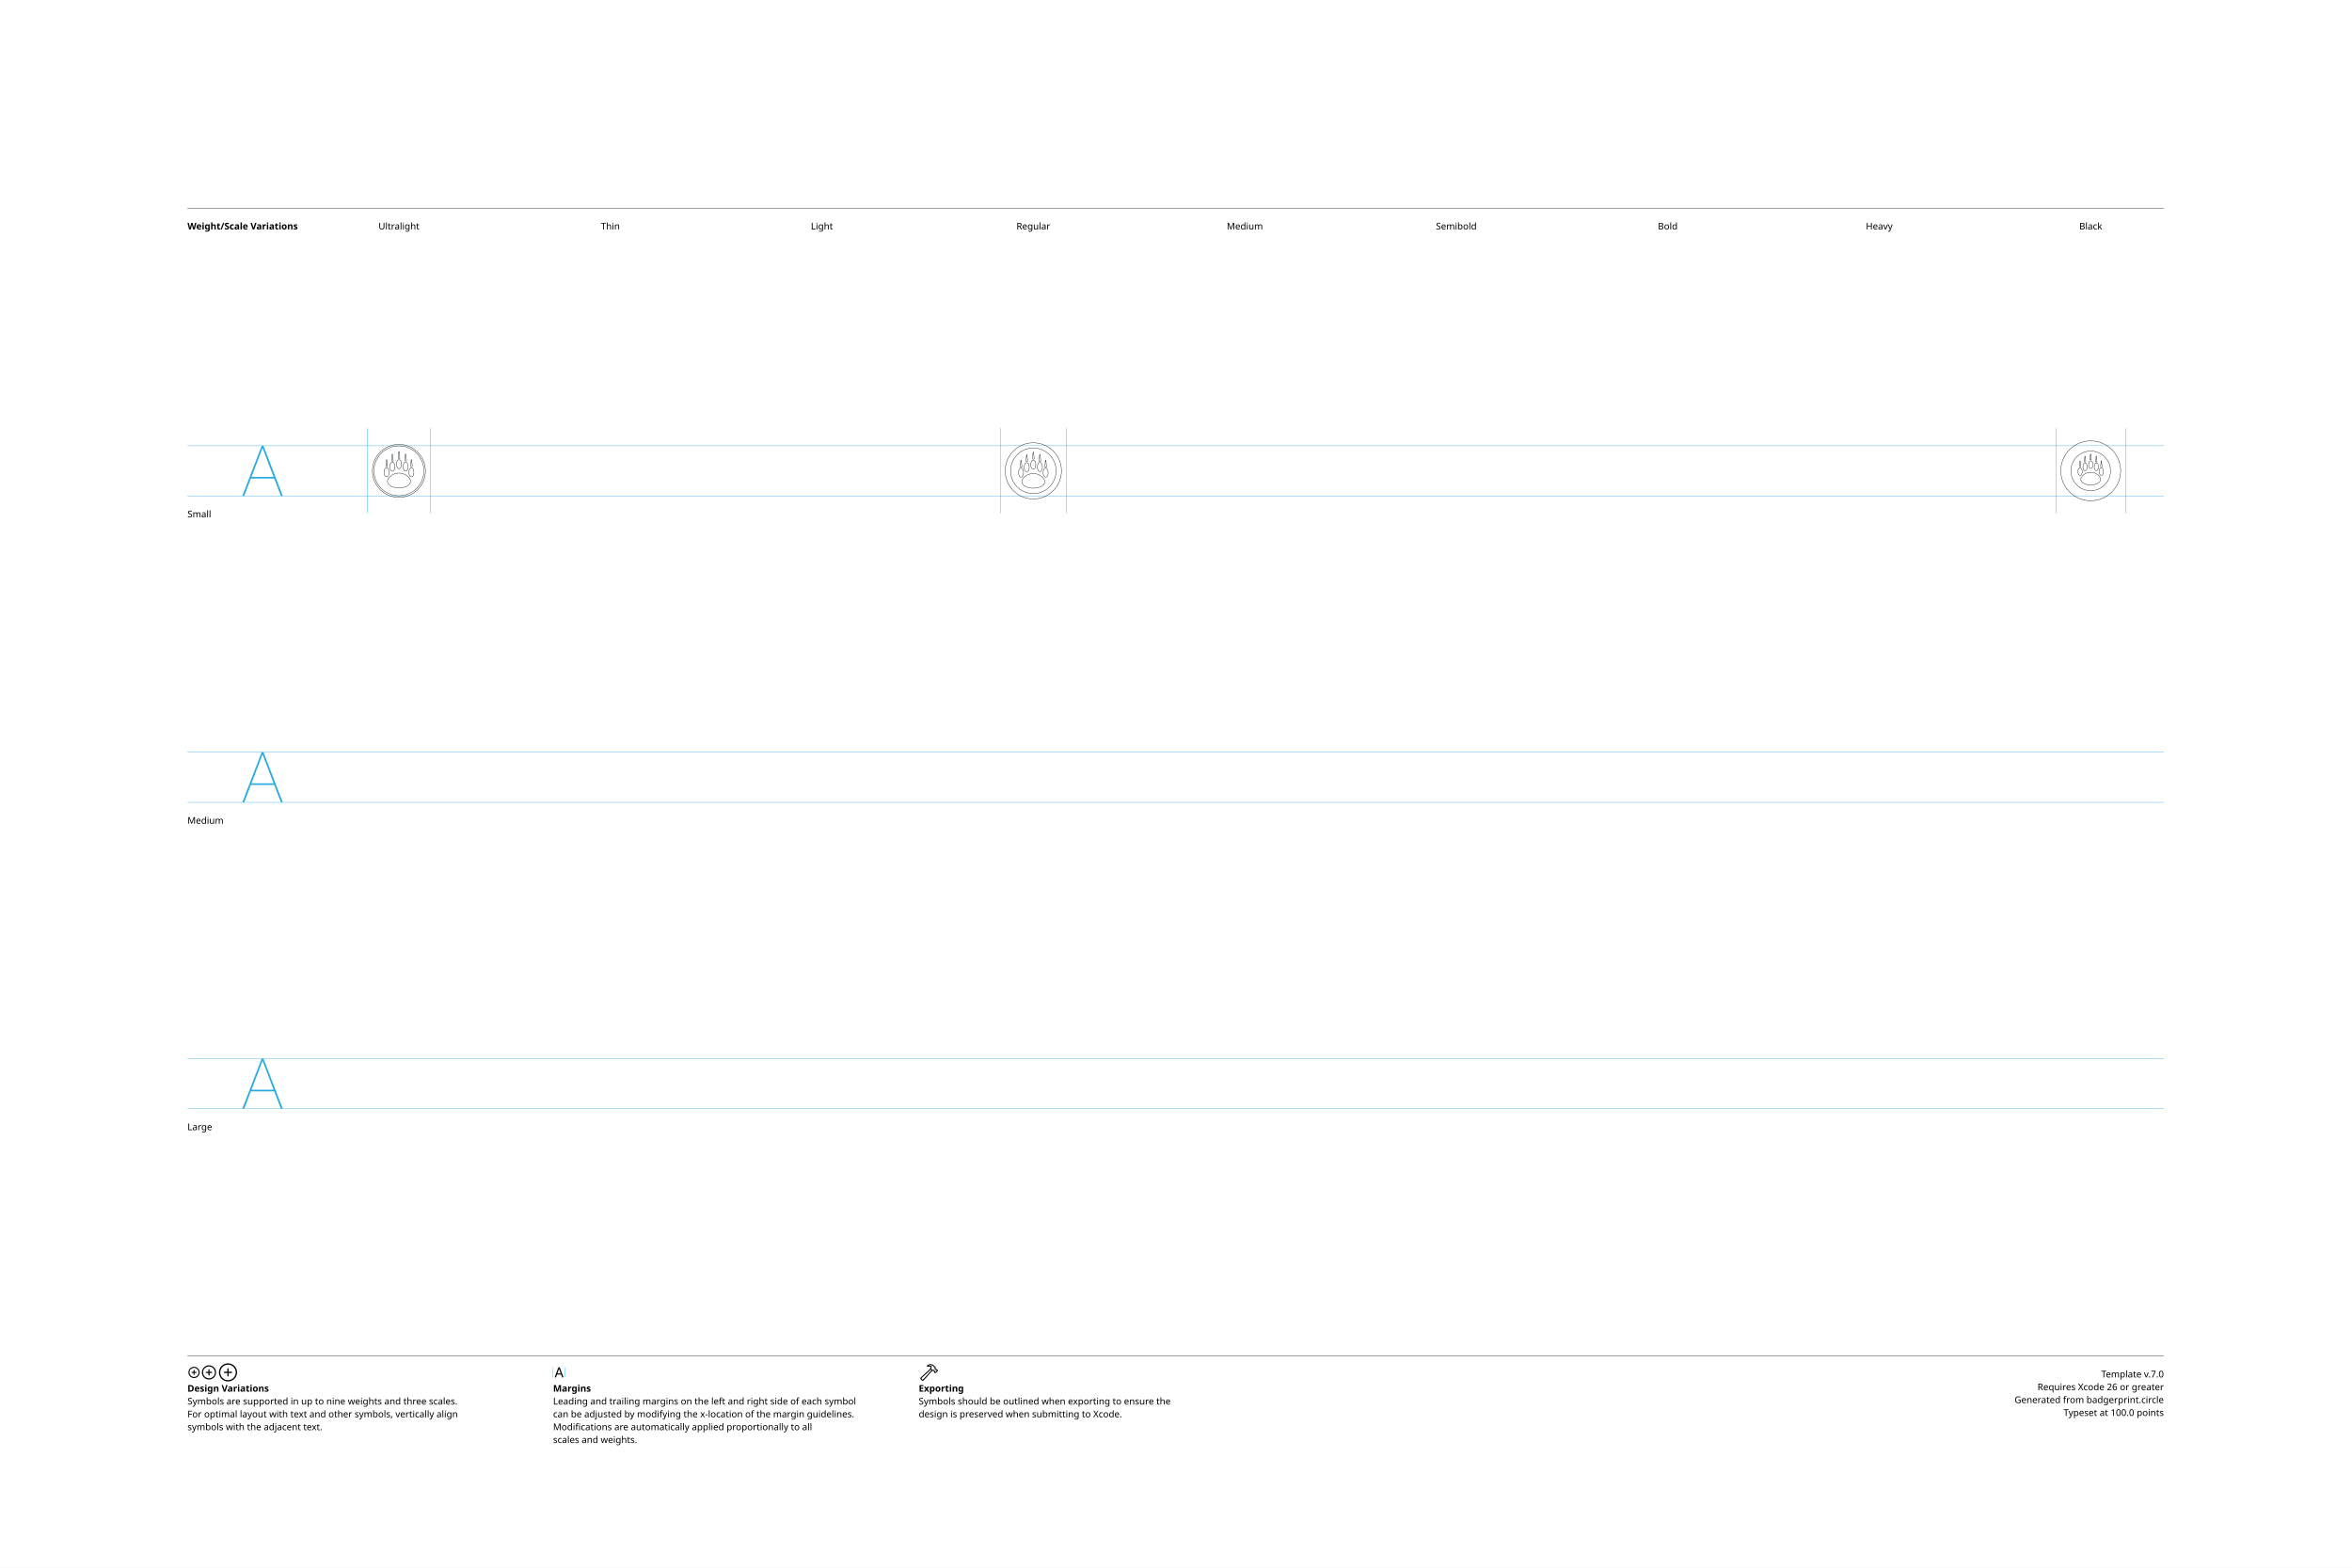
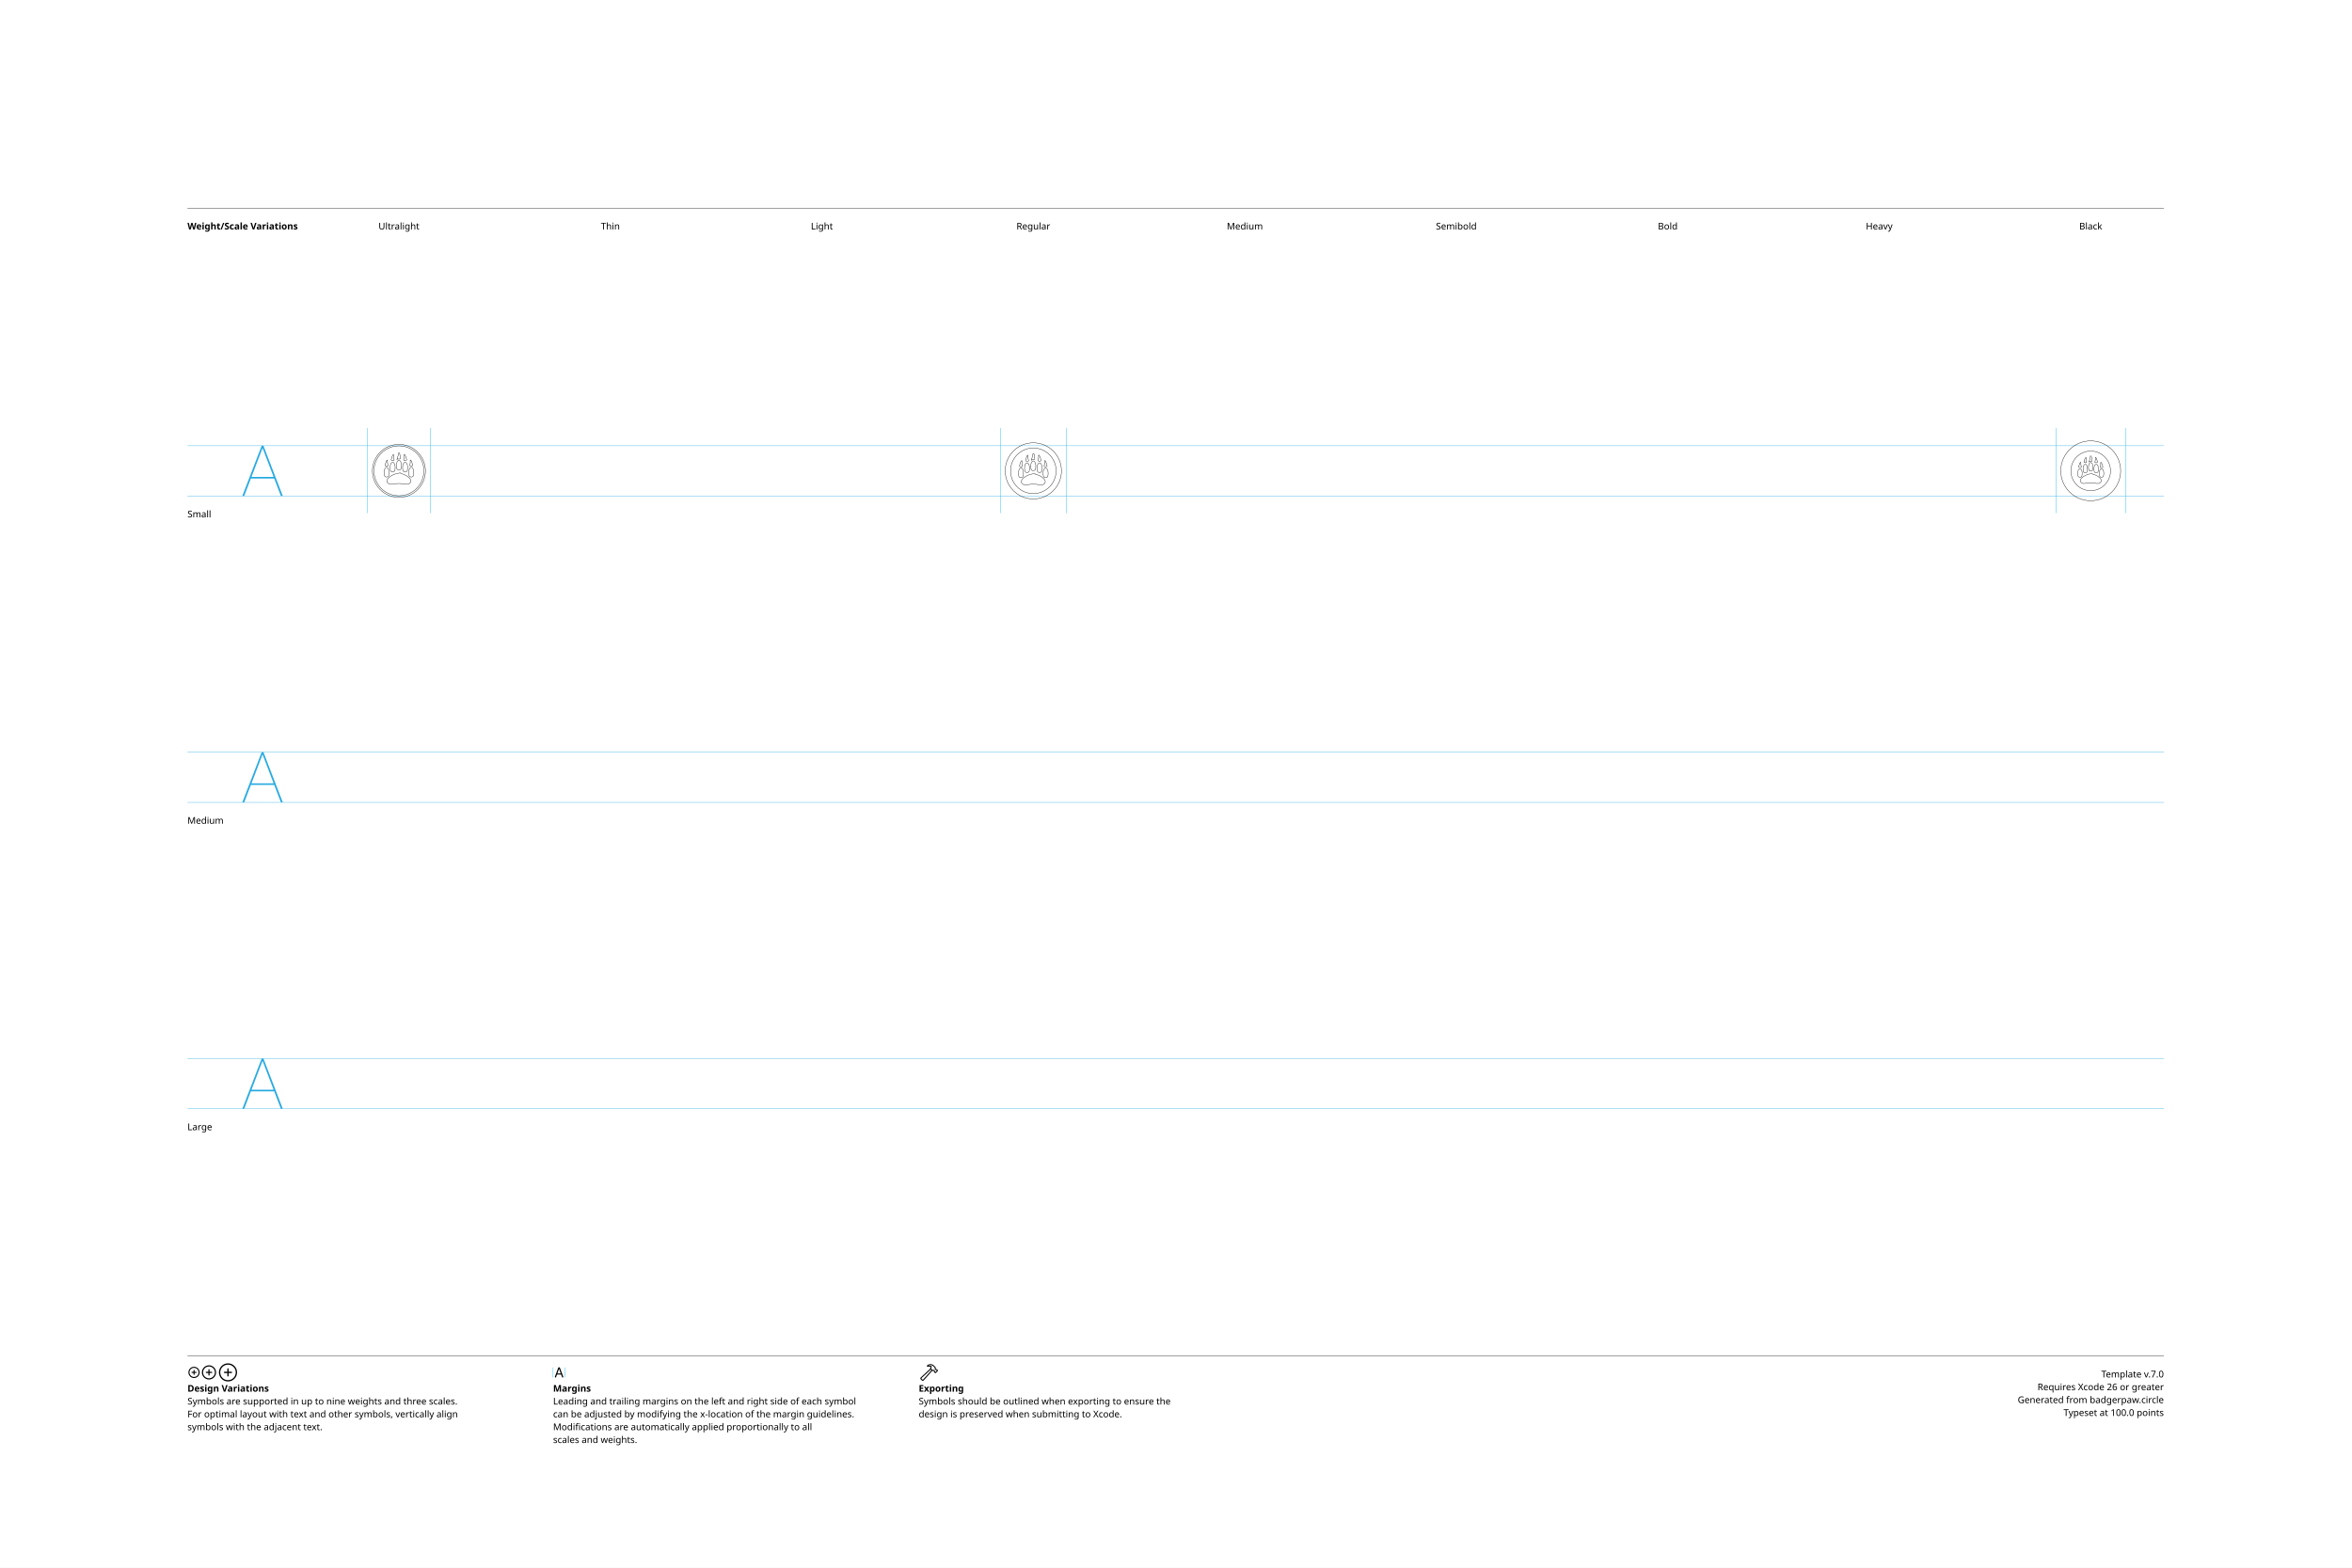
<svg xmlns="http://www.w3.org/2000/svg" version="1.1" viewBox="0 0 3300 2200">
  <style>.defaults {-sfsymbols-variable-value-mode:color;-sfsymbols-draw-reverses-motion-groups:true}

- .monochrome-0 {-sfsymbols-motion-group:0;-sfsymbols-layer-tags:482ac474c3c5b670}
+ .monochrome-0 {-sfsymbols-motion-group:0;-sfsymbols-layer-tags:2daff1daed5bc13b}

- .multicolor-0:tintColor {-sfsymbols-motion-group:0;-sfsymbols-layer-tags:482ac474c3c5b670}
+ .multicolor-0:tintColor {-sfsymbols-motion-group:0;-sfsymbols-layer-tags:2daff1daed5bc13b}

- .hierarchical-0:primary {-sfsymbols-motion-group:0;-sfsymbols-layer-tags:482ac474c3c5b670}
+ .hierarchical-0:primary {-sfsymbols-motion-group:0;-sfsymbols-layer-tags:2daff1daed5bc13b}

.SFSymbolsPreviewWireframe {fill:none;opacity:1.0;stroke:black;stroke-width:0.5}
</style>
  <g id="Notes">
    <rect height="2200" id="artboard" style="fill:white;opacity:1" width="3300" x="0" y="0" />
    <line style="fill:none;stroke:black;opacity:1;stroke-width:0.5;" x1="263" x2="3036" y1="292" y2="292" />
    <text style="stroke:none;fill:black;font-family:sans-serif;font-size:13;font-weight:bold;" transform="matrix(1 0 0 1 263 322)">Weight/Scale Variations</text>
    <text style="stroke:none;fill:black;font-family:sans-serif;font-size:13;text-anchor:middle;" transform="matrix(1 0 0 1 559.711 322)">Ultralight</text>
    <text style="stroke:none;fill:black;font-family:sans-serif;font-size:13;text-anchor:middle;" transform="matrix(1 0 0 1 856.422 322)">Thin</text>
    <text style="stroke:none;fill:black;font-family:sans-serif;font-size:13;text-anchor:middle;" transform="matrix(1 0 0 1 1153.13 322)">Light</text>
    <text style="stroke:none;fill:black;font-family:sans-serif;font-size:13;text-anchor:middle;" transform="matrix(1 0 0 1 1449.84 322)">Regular</text>
    <text style="stroke:none;fill:black;font-family:sans-serif;font-size:13;text-anchor:middle;" transform="matrix(1 0 0 1 1746.56 322)">Medium</text>
    <text style="stroke:none;fill:black;font-family:sans-serif;font-size:13;text-anchor:middle;" transform="matrix(1 0 0 1 2043.27 322)">Semibold</text>
    <text style="stroke:none;fill:black;font-family:sans-serif;font-size:13;text-anchor:middle;" transform="matrix(1 0 0 1 2339.98 322)">Bold</text>
    <text style="stroke:none;fill:black;font-family:sans-serif;font-size:13;text-anchor:middle;" transform="matrix(1 0 0 1 2636.69 322)">Heavy</text>
    <text style="stroke:none;fill:black;font-family:sans-serif;font-size:13;text-anchor:middle;" transform="matrix(1 0 0 1 2933.4 322)">Black</text>
    <line style="fill:none;stroke:black;opacity:1;stroke-width:0.5;" x1="263" x2="3036" y1="1903" y2="1903" />
    <g transform="matrix(0.2 0 0 0.2 263 1933)">
      <path d="m46.24 4.15c21.777 0 39.453-17.627 39.453-39.404s-17.676-39.404-39.453-39.404c-21.729 0-39.404 17.627-39.404 39.404s17.676 39.404 39.404 39.404Zm0-7.422c-17.676 0-31.934-14.307-31.934-31.982s14.258-31.982 31.934-31.982 31.982 14.307 31.982 31.982-14.307 31.982-31.982 31.982Zm3.613-17.773v-28.467c0-2.246-1.465-3.76-3.711-3.76-2.148 0-3.613 1.514-3.613 3.76v28.467c0 2.197 1.465 3.711 3.613 3.711 2.246 0 3.711-1.514 3.711-3.711Zm-17.822-10.596h28.418c2.197 0 3.711-1.465 3.711-3.613 0-2.197-1.514-3.711-3.711-3.711h-28.418c-2.246 0-3.76 1.514-3.76 3.711 0 2.148 1.514 3.613 3.76 3.613Z" />
    </g>
    <g transform="matrix(0.2 0 0 0.2 281.506 1933)">
      <path d="m58.545 14.551c27.49 0 49.805-22.314 49.805-49.805s-22.314-49.805-49.805-49.805-49.805 22.314-49.805 49.805 22.314 49.805 49.805 49.805Zm0-8.301c-22.949 0-41.504-18.555-41.504-41.504s18.555-41.504 41.504-41.504 41.504 18.555 41.504 41.504-18.555 41.504-41.504 41.504Zm4.053-23.096v-36.914c0-2.49-1.709-4.199-4.15-4.199-2.393 0-4.053 1.709-4.053 4.199v36.914c0 2.441 1.66 4.15 4.053 4.15 2.441 0 4.15-1.66 4.15-4.15Zm-22.559-14.404h36.963c2.441 0 4.15-1.611 4.15-4.004 0-2.441-1.709-4.15-4.15-4.15h-36.963c-2.49 0-4.15 1.709-4.15 4.15 0 2.393 1.66 4.004 4.15 4.004Z" />
    </g>
    <g transform="matrix(0.2 0 0 0.2 304.924 1933)">
      <path d="m74.853 28.32c35.107 0 63.623-28.467 63.623-63.574s-28.516-63.623-63.623-63.623-63.574 28.516-63.574 63.623 28.467 63.574 63.574 63.574Zm0-9.082c-30.127 0-54.492-24.365-54.492-54.492s24.365-54.492 54.492-54.492 54.492 24.365 54.492 54.492-24.365 54.492-54.492 54.492Zm4.443-30.322v-48.486c0-2.734-1.855-4.639-4.541-4.639-2.588 0-4.443 1.904-4.443 4.639v48.486c0 2.686 1.855 4.59 4.443 4.59 2.686 0 4.541-1.855 4.541-4.59Zm-28.711-19.775h48.486c2.686 0 4.59-1.807 4.59-4.395 0-2.734-1.855-4.59-4.59-4.59h-48.486c-2.734 0-4.59 1.855-4.59 4.59 0 2.588 1.855 4.395 4.59 4.395Z" />
    </g>
    <text style="stroke:none;fill:black;font-family:sans-serif;font-size:13;font-weight:bold;" transform="matrix(1 0 0 1 263 1953)">Design Variations</text>
    <text style="stroke:none;fill:black;font-family:sans-serif;font-size:13;" transform="matrix(1 0 0 1 263 1971)">Symbols are supported in up to nine weights and three scales.</text>
    <text style="stroke:none;fill:black;font-family:sans-serif;font-size:13;" transform="matrix(1 0 0 1 263 1989)">For optimal layout with text and other symbols, vertically align</text>
    <text style="stroke:none;fill:black;font-family:sans-serif;font-size:13;" transform="matrix(1 0 0 1 263 2007)">symbols with the adjacent text.</text>
    <line style="fill:none;stroke:#00AEEF;stroke-width:0.5;opacity:1.0;" x1="776" x2="776" y1="1919" y2="1933" />
    <g transform="matrix(0.2 0 0 0.2 776 1933)">
      <path d="m16.553 0.781c2.588 0 3.857-0.977 4.785-3.711l20.557-57.52h0.244l20.605 57.52c0.928 2.734 2.197 3.711 4.736 3.711 2.588 0 4.248-1.562 4.248-4.004 0-0.83-0.146-1.611-0.537-2.637l-22.9-60.986c-1.123-2.979-3.125-4.492-6.25-4.492-3.027 0-5.078 1.465-6.152 4.443l-22.9 61.084c-0.391 1.025-0.537 1.807-0.537 2.637 0 2.441 1.562 3.955 4.102 3.955Zm10.205-20.947h30.664c2.002 0 3.662-1.66 3.662-3.662 0-2.051-1.66-3.662-3.662-3.662h-30.664c-2.002 0-3.662 1.611-3.662 3.662 0 2.002 1.66 3.662 3.662 3.662Z" />
    </g>
    <line style="fill:none;stroke:#00AEEF;stroke-width:0.5;opacity:1.0;" x1="792.836" x2="792.836" y1="1919" y2="1933" />
    <text style="stroke:none;fill:black;font-family:sans-serif;font-size:13;font-weight:bold;" transform="matrix(1 0 0 1 776 1953)">Margins</text>
    <text style="stroke:none;fill:black;font-family:sans-serif;font-size:13;" transform="matrix(1 0 0 1 776 1971)">Leading and trailing margins on the left and right side of each symbol</text>
    <text style="stroke:none;fill:black;font-family:sans-serif;font-size:13;" transform="matrix(1 0 0 1 776 1989)">can be adjusted by modifying the x-location of the margin guidelines.</text>
    <text style="stroke:none;fill:black;font-family:sans-serif;font-size:13;" transform="matrix(1 0 0 1 776 2007)">Modifications are automatically applied proportionally to all</text>
    <text style="stroke:none;fill:black;font-family:sans-serif;font-size:13;" transform="matrix(1 0 0 1 776 2025)">scales and weights.</text>
    <g transform="matrix(0.2 0 0 0.2 1289 1933)">
      <path d="m14.209 13.135 7.861 7.861c4.297 4.395 9.326 4.102 13.867-1.025l60.693-68.213-4.883-4.883-60.254 67.676c-1.807 1.953-3.467 2.441-5.811 0.098l-5.176-5.127c-2.295-2.295-1.807-3.955 0.195-5.811l67.481-62.158-4.883-4.834-68.066 62.598c-4.98 4.59-5.322 9.473-1.025 13.818Zm44.873-97.461c-2.051 2.002-2.246 4.883-1.074 6.787 1.123 1.807 3.467 3.027 6.592 2.246 5.859-1.66 12.598-2.393 18.896 0.928l-2.686 7.129c-1.611 4.004-0.732 6.885 1.709 9.424l10.254 10.303c2.344 2.393 4.541 2.441 7.08 1.953l4.443-0.732 2.588 2.539-0.195 2.246c-0.098 2.295 0.537 4.297 2.783 6.494l3.369 3.32c2.295 2.295 5.518 2.49 7.812 0.195l12.988-13.037c2.295-2.344 2.148-5.371-0.195-7.666l-3.418-3.418c-2.197-2.197-4.053-3.027-6.348-2.881l-2.344 0.244-2.441-2.441 1.025-4.688c0.635-2.734-0.244-4.98-2.881-7.617l-11.279-11.182c-12.94-12.842-35.596-11.035-46.68-0.146Zm7.08 2.051c8.789-6.396 25.977-5.664 33.691 1.953l12.305 12.207c1.025 1.025 1.221 1.807 0.928 3.32l-1.465 6.641 6.738 6.689 4.395-0.244c1.123-0.049 1.514 0.049 2.344 0.879l2.539 2.49-10.84 10.84-2.49-2.49c-0.83-0.879-0.977-1.221-0.928-2.393l0.293-4.346-6.689-6.738-6.836 1.172c-1.416 0.293-2.051 0.195-3.174-0.879l-8.936-8.887c-1.074-1.025-1.172-1.709-0.488-3.369l4.59-11.475c-6.104-6.348-17.041-7.52-25.586-4.59-0.684 0.244-0.928-0.391-0.391-0.781Z" />
    </g>
    <text style="stroke:none;fill:black;font-family:sans-serif;font-size:13;font-weight:bold;" transform="matrix(1 0 0 1 1289 1953)">Exporting</text>
    <text style="stroke:none;fill:black;font-family:sans-serif;font-size:13;" transform="matrix(1 0 0 1 1289 1971)">Symbols should be outlined when exporting to ensure the</text>
    <text style="stroke:none;fill:black;font-family:sans-serif;font-size:13;" transform="matrix(1 0 0 1 1289 1989)">design is preserved when submitting to Xcode.</text>
    <text id="template-version" style="stroke:none;fill:black;font-family:sans-serif;font-size:13;text-anchor:end;" transform="matrix(1 0 0 1 3036 1933)">Template v.7.0</text>
    <text style="stroke:none;fill:black;font-family:sans-serif;font-size:13;text-anchor:end;" transform="matrix(1 0 0 1 3036 1951)">Requires Xcode 26 or greater</text>
-     <text id="descriptive-name" style="stroke:none;fill:black;font-family:sans-serif;font-size:13;text-anchor:end;" transform="matrix(1 0 0 1 3036 1969)">Generated from badgerprint.circle</text>
+     <text id="descriptive-name" style="stroke:none;fill:black;font-family:sans-serif;font-size:13;text-anchor:end;" transform="matrix(1 0 0 1 3036 1969)">Generated from badgerpaw.circle</text>
    <text style="stroke:none;fill:black;font-family:sans-serif;font-size:13;text-anchor:end;" transform="matrix(1 0 0 1 3036 1987)">Typeset at 100.0 points</text>
    <text style="stroke:none;fill:black;font-family:sans-serif;font-size:13;" transform="matrix(1 0 0 1 263 726)">Small</text>
    <text style="stroke:none;fill:black;font-family:sans-serif;font-size:13;" transform="matrix(1 0 0 1 263 1156)">Medium</text>
    <text style="stroke:none;fill:black;font-family:sans-serif;font-size:13;" transform="matrix(1 0 0 1 263 1586)">Large</text>
  </g>
  <g id="Guides">
    <g id="H-reference" style="fill:#27AAE1;stroke:none;" transform="matrix(1 0 0 1 339 696)">
      <path d="M0.994 0L3.638 0L29.328-67.132L30.03-67.132L30.03-70.459L28.123-70.459ZM11.688-24.48L46.981-24.48L46.231-26.729L12.438-26.729ZM55.12 0L57.764 0L30.638-70.459L29.433-70.459L29.433-67.132Z" />
    </g>
    <line id="Baseline-S" style="fill:none;stroke:#27AAE1;opacity:1;stroke-width:0.5;" x1="263" x2="3036" y1="696" y2="696" />
    <line id="Capline-S" style="fill:none;stroke:#27AAE1;opacity:1;stroke-width:0.5;" x1="263" x2="3036" y1="625.541" y2="625.541" />
    <g id="H-reference" style="fill:#27AAE1;stroke:none;" transform="matrix(1 0 0 1 339 1126)">
      <path d="M0.994 0L3.638 0L29.328-67.132L30.03-67.132L30.03-70.459L28.123-70.459ZM11.688-24.48L46.981-24.48L46.231-26.729L12.438-26.729ZM55.12 0L57.764 0L30.638-70.459L29.433-70.459L29.433-67.132Z" />
    </g>
    <line id="Baseline-M" style="fill:none;stroke:#27AAE1;opacity:1;stroke-width:0.5;" x1="263" x2="3036" y1="1126" y2="1126" />
    <line id="Capline-M" style="fill:none;stroke:#27AAE1;opacity:1;stroke-width:0.5;" x1="263" x2="3036" y1="1055.54" y2="1055.54" />
    <g id="H-reference" style="fill:#27AAE1;stroke:none;" transform="matrix(1 0 0 1 339 1556)">
      <path d="M0.994 0L3.638 0L29.328-67.132L30.03-67.132L30.03-70.459L28.123-70.459ZM11.688-24.48L46.981-24.48L46.231-26.729L12.438-26.729ZM55.12 0L57.764 0L30.638-70.459L29.433-70.459L29.433-67.132Z" />
    </g>
    <line id="Baseline-L" style="fill:none;stroke:#27AAE1;opacity:1;stroke-width:0.5;" x1="263" x2="3036" y1="1556" y2="1556" />
    <line id="Capline-L" style="fill:none;stroke:#27AAE1;opacity:1;stroke-width:0.5;" x1="263" x2="3036" y1="1485.54" y2="1485.54" />
    <line id="right-margin-Black-S" style="fill:none;stroke:#00AEEF;stroke-width:0.5;opacity:1.0;" x1="2982.2" x2="2982.2" y1="600.785" y2="720.121" />
    <line id="left-margin-Black-S" style="fill:none;stroke:#00AEEF;stroke-width:0.5;opacity:1.0;" x1="2884.6" x2="2884.6" y1="600.785" y2="720.121" />
    <line id="right-margin-Regular-S" style="fill:none;stroke:#00AEEF;stroke-width:0.5;opacity:1.0;" x1="1496.09" x2="1496.09" y1="600.785" y2="720.121" />
    <line id="left-margin-Regular-S" style="fill:none;stroke:#00AEEF;stroke-width:0.5;opacity:1.0;" x1="1403.59" x2="1403.59" y1="600.785" y2="720.121" />
    <line id="right-margin-Ultralight-S" style="fill:none;stroke:#00AEEF;stroke-width:0.5;opacity:1.0;" x1="603.811" x2="603.811" y1="600.785" y2="720.121" />
    <line id="left-margin-Ultralight-S" style="fill:none;stroke:#00AEEF;stroke-width:0.5;opacity:1.0;" x1="515.611" x2="515.611" y1="600.785" y2="720.121" />
  </g>
  <g id="Symbols">
    <g id="Black-S" transform="matrix(1 0 0 1 2884.6 696)">
-       <path class="monochrome-0 multicolor-0:tintColor hierarchical-0:primary SFSymbolsPreviewWireframe" d="M48.8 6.7C72 6.7 90.8-12.1 90.8-35.3C90.8-58.5 72-77.3 48.8-77.3C25.6-77.3 6.8-58.5 6.8-35.3C6.8-12.1 25.6 6.7 48.8 6.7ZM48.8-7.4C33.4-7.4 21-19.9 21-35.2C21-50.5 33.5-63 48.8-63C64.1-63 76.6-50.5 76.6-35.2C76.6-19.9 64.1-7.4 48.8-7.4ZM48.8-49.3C52.8-49.4 52.8-38.4 48.8-38.5C44.8-38.4 44.8-49.4 48.8-49.3ZM33.9-39.6C37.9-39.7 37.9-28.7 33.9-28.8C29.9-28.7 29.9-39.7 33.9-39.6ZM40.9-46.2C44.9-46.3 44.9-35.3 40.9-35.4C36.9-35.3 36.9-46.3 40.9-46.2ZM63.7-39.6C67.7-39.7 67.7-28.7 63.7-28.8C59.7-28.7 59.7-39.7 63.7-39.6ZM56.7-46.4C60.7-46.5 60.7-35.5 56.7-35.6C52.7-35.5 52.7-46.5 56.7-46.4ZM63.4-49.1L62.7-41.5C62.7-41.2 62.9-40.9 63.2-40.9L64.1-40.9C64.4-40.9 64.7-41.2 64.6-41.5L63.9-49.1C63.9-49.4 63.4-49.4 63.3-49.1L63.4-49.1ZM48.8-15.4C41.1-15.4 34.9-18.9 34.9-23.3C34.9-27.7 41.1-33.2 48.8-33.2C56.5-33.2 62.7-27.6 62.7-23.3C62.7-19 56.5-15.4 48.8-15.4ZM56.4-55.9L55.7-48.3C55.7-48 55.9-47.7 56.2-47.7L57.1-47.7C57.4-47.7 57.7-48 57.6-48.3L56.9-55.9C56.9-56.2 56.4-56.2 56.3-55.9L56.4-55.9ZM48.5-58.8L47.8-51.2C47.8-50.9 48-50.6 48.3-50.6L49.2-50.6C49.5-50.6 49.8-50.9 49.7-51.2L49-58.8C49-59.1 48.5-59.1 48.4-58.8L48.5-58.8ZM40.6-55.7L39.9-48.1C39.9-47.8 40.1-47.5 40.4-47.5L41.3-47.5C41.6-47.5 41.9-47.8 41.8-48.1L41.1-55.7C41.1-56 40.6-56 40.5-55.7L40.6-55.7ZM33.6-49.1L32.9-41.5C32.9-41.2 33.1-40.9 33.4-40.9L34.3-40.9C34.6-40.9 34.9-41.2 34.8-41.5L34.1-49.1C34.1-49.4 33.6-49.4 33.5-49.1L33.6-49.1Z" />
+       <path class="monochrome-0 multicolor-0:tintColor hierarchical-0:primary SFSymbolsPreviewWireframe" d="M48.8 6.7C72 6.7 90.8-12.1 90.8-35.3C90.8-58.5 72-77.3 48.8-77.3C25.6-77.3 6.8-58.5 6.8-35.3C6.8-12.1 25.6 6.7 48.8 6.7ZM48.8-7.4C33.4-7.4 21-19.9 21-35.2C21-50.5 33.5-63 48.8-63C64.1-63 76.6-50.5 76.6-35.2C76.6-19.9 64.1-7.4 48.8-7.4ZM61.3-18.1C58.7-16.5 54.4-18.3 51.1-18.4C50.4-18.4 49.6-18.5 48.9-18.5C48.2-18.5 47.4-18.5 46.7-18.4C43.3-18.4 39.1-16.5 36.5-18.1C29.9-22.2 39-29.1 46.6-30.7C54.2-32.3 49.8-31 51.3-30.7C58.8-29.1 68-22.3 61.4-18.1ZM34.6-47.3C33.7-47.2 32.3-43.1 31.9-40.9C32.1-40 32.6-40 33.8-40C35-40 35.4-40 35.7-40.7C34.2-45.7 35.7-47.5 34.7-47.3ZM50.7-49.3C50.7-49.4 50.7-49.6 50.7-49.7C49.6-54.7 50.1-56.1 49-56.1C47.9-56.1 48.5-54.3 47-49.6C45.5-44.9 47-49.1 47-48.8C47.3-48.3 47.8-48.3 48.7-48.3C49.6-48.3 50.4-48.3 50.6-49.2ZM41.2-44.5C39.5-44.5 38.1-41.8 38.1-38.5C38.1-35.2 38.1-32.5 41.2-32.5C44.3-32.5 44.3-35.2 44.3-38.5C44.3-41.8 42.9-44.5 41.2-44.5ZM48.8-46.9C47.1-46.9 45.7-44.2 45.7-40.9C45.7-37.6 45.7-34.9 48.8-34.9C51.9-34.9 51.9-37.6 51.9-40.9C51.9-44.2 50.5-46.9 48.8-46.9ZM33.7-38.3C32-38.3 30.6-35.6 30.6-32.3C30.6-29 30.6-26.3 33.7-26.3C36.8-26.3 36.8-29 36.8-32.3C36.8-35.6 35.4-38.3 33.7-38.3ZM56.5-44.5C54.8-44.5 53.4-41.8 53.4-38.5C53.4-35.2 53.4-32.5 56.5-32.5C59.6-32.5 59.6-35.2 59.6-38.5C59.6-41.8 58.2-44.5 56.5-44.5ZM64-38.3C62.3-38.3 60.9-35.6 60.9-32.3C60.9-29 60.9-26.3 64-26.3C67.1-26.3 67.1-29 67.1-32.3C67.1-35.6 65.7-38.3 64-38.3ZM42-54C41.1-53.9 39.7-49.8 39.3-47.6C39.5-46.7 40-46.7 41.2-46.7C42.4-46.7 42.8-46.7 43.1-47.4C41.6-52.4 43.1-54.2 42.1-54ZM54.6-47.4C54.8-46.7 55.3-46.7 56.5-46.7C57.7-46.7 58.2-46.7 58.4-47.6C58-49.8 56.6-53.9 55.7-54C54.6-54.2 56.2-52.4 54.7-47.4ZM62.1-40.6C62.3-39.9 62.8-39.9 64-39.9C65.2-39.9 65.7-39.9 65.9-40.8C65.5-43 64.1-47.1 63.2-47.2C62.1-47.4 63.7-45.6 62.2-40.6Z" />
    </g>
    <g id="Regular-S" transform="matrix(1 0 0 1 1403.59 696)">
-       <path class="monochrome-0 multicolor-0:tintColor hierarchical-0:primary SFSymbolsPreviewWireframe" d="M46.2 4.2C68 4.2 85.7-13.4 85.7-35.2C85.7-57 68-74.6 46.2-74.6C24.4-74.6 6.8-57 6.8-35.2C6.8-13.4 24.5 4.2 46.2 4.2ZM46.2-3.3C28.5-3.3 14.3-17.6 14.3-35.3C14.3-53 28.6-67.3 46.2-67.3C63.8-67.3 78.2-53 78.2-35.3C78.2-17.6 63.9-3.3 46.2-3.3ZM46.2-50.2C50.9-50.4 50.9-37.4 46.2-37.6C41.5-37.4 41.5-50.4 46.2-50.2ZM29-39C33.7-39.2 33.7-26.2 29-26.4C24.3-26.2 24.3-39.2 29-39ZM37-46.7C41.7-46.9 41.7-33.9 37-34.1C32.3-33.9 32.3-46.9 37-46.7ZM63.5-39C68.2-39.2 68.2-26.2 63.5-26.4C58.8-26.2 58.8-39.2 63.5-39ZM55.5-46.9C60.2-47.1 60.2-34.1 55.5-34.3C50.8-34.1 50.8-47.1 55.5-46.9ZM63.2-50L62.4-41.1C62.4-40.7 62.7-40.4 63-40.4L64.1-40.4C64.5-40.4 64.8-40.7 64.7-41.1L63.9-50C63.9-50.4 63.3-50.4 63.2-50L63.2-50ZM46.2-10.9C37.3-10.9 30.1-15 30.1-20C30.1-25 37.3-31.5 46.2-31.5C55.1-31.5 62.3-25 62.3-20C62.3-15 55.1-10.9 46.2-10.9ZM55.1-57.9L54.3-49C54.3-48.6 54.6-48.3 54.9-48.3L56-48.3C56.4-48.3 56.7-48.6 56.6-49L55.8-57.9C55.8-58.3 55.2-58.3 55.1-57.9L55.1-57.9ZM45.9-61.3L45.1-52.4C45.1-52 45.4-51.7 45.7-51.7L46.8-51.7C47.2-51.7 47.5-52 47.4-52.4L46.6-61.3C46.6-61.7 46-61.7 45.9-61.3L45.9-61.3ZM36.7-57.7L35.9-48.8C35.9-48.4 36.2-48.1 36.5-48.1L37.6-48.1C38-48.1 38.3-48.4 38.2-48.8L37.4-57.7C37.4-58.1 36.8-58.1 36.7-57.7L36.7-57.7ZM28.7-50L27.9-41.1C27.9-40.7 28.2-40.4 28.5-40.4L29.6-40.4C30-40.4 30.3-40.7 30.2-41.1L29.4-50C29.4-50.4 28.8-50.4 28.7-50L28.7-50Z" />
+       <path class="monochrome-0 multicolor-0:tintColor hierarchical-0:primary SFSymbolsPreviewWireframe" d="M46.2 4.2C68 4.2 85.7-13.4 85.7-35.2C85.7-57 68-74.6 46.2-74.6C24.4-74.6 6.8-57 6.8-35.2C6.8-13.4 24.5 4.2 46.2 4.2ZM46.2-3.3C28.5-3.3 14.3-17.6 14.3-35.3C14.3-53 28.6-67.3 46.2-67.3C63.8-67.3 78.2-53 78.2-35.3C78.2-17.6 63.9-3.3 46.2-3.3ZM60.4-16.2C57.4-14.4 52.6-16.4 48.7-16.5C47.9-16.5 47-16.6 46.2-16.6C45.4-16.6 44.5-16.6 43.7-16.5C39.8-16.4 35-14.4 32-16.2C24.4-20.9 34.9-28.8 43.5-30.6C52.1-32.4 47.1-31 48.9-30.6C57.5-28.8 68-21 60.4-16.2ZM29.9-49.6C28.9-49.4 27.3-44.7 26.8-42.2C27-41.1 27.6-41.1 29-41.1C30.4-41.1 30.9-41.1 31.1-41.9C29.3-47.7 31.1-49.7 29.9-49.5ZM48.3-51.9C48.3-52.1 48.3-52.2 48.3-52.4C47.1-58.1 47.6-59.7 46.4-59.7C45.2-59.7 45.9-57.6 44.1-52.3C42.3-47 44.1-51.7 44.1-51.4C44.4-50.9 45-50.9 46.1-50.9C47.2-50.9 48-50.9 48.3-51.9ZM37.4-46.5C35.5-46.5 33.9-43.4 33.9-39.7C33.9-36 33.9-32.9 37.4-32.9C40.9-32.9 40.9-36 40.9-39.7C40.9-43.4 39.3-46.5 37.4-46.5ZM46.2-49.2C44.3-49.2 42.7-46.1 42.7-42.4C42.7-38.7 42.7-35.6 46.2-35.6C49.7-35.6 49.7-38.7 49.7-42.4C49.7-46.1 48.1-49.2 46.2-49.2ZM28.9-39.3C27-39.3 25.4-36.2 25.4-32.5C25.4-28.8 25.4-25.7 28.9-25.7C32.4-25.7 32.4-28.8 32.4-32.5C32.4-36.2 30.8-39.3 28.9-39.3ZM55-46.5C53.1-46.5 51.5-43.4 51.5-39.7C51.5-36 51.5-32.9 55-32.9C58.5-32.9 58.5-36 58.5-39.7C58.5-43.4 56.9-46.5 55-46.5ZM63.5-39.3C61.6-39.3 60-36.2 60-32.5C60-28.8 60-25.7 63.5-25.7C67-25.7 67-28.8 67-32.5C67-36.2 65.4-39.3 63.5-39.3ZM38.4-57.3C37.4-57.1 35.8-52.4 35.3-49.9C35.5-48.8 36.1-48.8 37.5-48.8C38.9-48.8 39.4-48.8 39.6-49.6C37.8-55.4 39.6-57.4 38.4-57.2ZM52.8-49.7C53.1-48.9 53.6-48.9 54.9-48.9C56.2-48.9 56.9-48.9 57.1-50C56.6-52.5 55-57.2 54-57.4C52.8-57.6 54.6-55.6 52.8-49.8ZM61.3-42C61.6-41.2 62.1-41.2 63.4-41.2C64.7-41.2 65.4-41.2 65.6-42.3C65.1-44.8 63.5-49.5 62.5-49.7C61.3-49.9 63.1-47.9 61.3-42.1Z" />
    </g>
    <g id="Ultralight-S" transform="matrix(1 0 0 1 515.611 696)">
-       <path class="monochrome-0 multicolor-0:tintColor hierarchical-0:primary SFSymbolsPreviewWireframe" d="M44.1 2C64.7 2 81.3-14.7 81.3-35.2C81.3-55.7 64.6-72.4 44.1-72.4C23.6-72.4 6.9-55.7 6.9-35.2C6.9-14.7 23.6 2 44.1 2ZM44.1-0.3C24.7-0.3 9.1-15.9 9.1-35.3C9.1-54.7 24.8-70.3 44.1-70.3C63.4-70.3 79.1-54.7 79.1-35.3C79.1-15.9 63.5-0.3 44.1-0.3ZM44.2-50.9C48.9-51.1 48.9-38.1 44.2-38.3C39.5-38.1 39.5-51.1 44.2-50.9ZM26.8-39.5C31.5-39.7 31.5-26.7 26.8-26.9C22.1-26.7 22.1-39.7 26.8-39.5ZM34.9-47.3C39.6-47.5 39.6-34.5 34.9-34.7C30.2-34.5 30.2-47.5 34.9-47.3ZM61.6-39.5C66.3-39.7 66.3-26.7 61.6-26.9C56.9-26.7 56.9-39.7 61.6-39.5ZM53.5-47.5C58.2-47.7 58.2-34.7 53.5-34.9C48.8-34.7 48.8-47.7 53.5-47.5ZM61.3-50.7L60.5-41.8C60.5-41.4 60.8-41.1 61.1-41.1L62.2-41.1C62.6-41.1 62.9-41.4 62.8-41.8L62-50.7C62-51.1 61.4-51.1 61.3-50.7L61.3-50.7ZM44.2-11.3C35.2-11.3 28-15.4 28-20.5C28-25.6 35.3-32.1 44.2-32.1C53.1-32.1 60.4-25.6 60.4-20.5C60.4-15.4 53.1-11.3 44.2-11.3ZM53.2-58.7L52.4-49.8C52.4-49.4 52.7-49.1 53-49.1L54.1-49.1C54.5-49.1 54.8-49.4 54.7-49.8L53.9-58.7C53.9-59.1 53.3-59.1 53.2-58.7L53.2-58.7ZM43.9-62.1L43.1-53.2C43.1-52.8 43.4-52.5 43.7-52.5L44.8-52.5C45.2-52.5 45.5-52.8 45.4-53.2L44.6-62.1C44.6-62.5 44-62.5 43.9-62.1L43.9-62.1ZM34.6-58.5L33.8-49.6C33.8-49.2 34.1-48.9 34.4-48.9L35.5-48.9C35.9-48.9 36.2-49.2 36.1-49.6L35.3-58.5C35.3-58.9 34.7-58.9 34.6-58.5L34.6-58.5ZM26.5-50.7L25.7-41.8C25.7-41.4 26-41.1 26.3-41.1L27.4-41.1C27.8-41.1 28.1-41.4 28-41.8L27.2-50.7C27.2-51.1 26.6-51.1 26.5-50.7L26.5-50.7Z" />
+       <path class="monochrome-0 multicolor-0:tintColor hierarchical-0:primary SFSymbolsPreviewWireframe" d="M44.1 2C64.7 2 81.3-14.7 81.3-35.2C81.3-55.7 64.6-72.4 44.1-72.4C23.6-72.4 6.9-55.7 6.9-35.2C6.9-14.7 23.6 2 44.1 2ZM44.1-0.3C24.7-0.3 9.1-15.9 9.1-35.3C9.1-54.7 24.8-70.3 44.1-70.3C63.4-70.3 79.1-54.7 79.1-35.3C79.1-15.9 63.5-0.3 44.1-0.3ZM58.3-17.1C55.3-15.3 50.5-17.3 46.6-17.4C45.8-17.4 44.9-17.5 44.1-17.5C43.3-17.5 42.4-17.5 41.6-17.4C37.7-17.3 32.9-15.3 29.9-17.1C22.3-21.8 32.8-29.7 41.4-31.5C50-33.3 45-31.9 46.8-31.5C55.4-29.7 65.9-21.9 58.3-17.1ZM27.7-50.4C26.7-50.2 25.1-45.5 24.6-43C24.8-41.9 25.4-41.9 26.8-41.9C28.2-41.9 28.7-41.9 28.9-42.7C27.1-48.5 28.9-50.5 27.7-50.3ZM46.2-52.8C46.2-53 46.2-53.1 46.2-53.3C45-59 45.5-60.6 44.3-60.6C43.1-60.6 43.8-58.5 42-53.2C40.2-47.9 42-52.6 42-52.3C42.3-51.8 42.9-51.8 44-51.8C45.1-51.8 45.9-51.8 46.2-52.8ZM35.3-47.3C33.4-47.3 31.8-44.2 31.8-40.5C31.8-36.8 31.8-33.7 35.3-33.7C38.8-33.7 38.8-36.8 38.8-40.5C38.8-44.2 37.2-47.3 35.3-47.3ZM44.1-50.1C42.2-50.1 40.6-47 40.6-43.3C40.6-39.6 40.6-36.5 44.1-36.5C47.6-36.5 47.6-39.6 47.6-43.3C47.6-47 46-50.1 44.1-50.1ZM26.8-40.2C24.9-40.2 23.3-37.1 23.3-33.4C23.3-29.7 23.3-26.6 26.8-26.6C30.3-26.6 30.3-29.7 30.3-33.4C30.3-37.1 28.7-40.2 26.8-40.2ZM52.8-47.3C50.9-47.3 49.3-44.2 49.3-40.5C49.3-36.8 49.3-33.7 52.8-33.7C56.3-33.7 56.3-36.8 56.3-40.5C56.3-44.2 54.7-47.3 52.8-47.3ZM61.4-40.2C59.5-40.2 57.9-37.1 57.9-33.4C57.9-29.7 57.9-26.6 61.4-26.6C64.9-26.6 64.9-29.7 64.9-33.4C64.9-37.1 63.3-40.2 61.4-40.2ZM36.3-58.2C35.3-58 33.7-53.3 33.2-50.8C33.4-49.7 34-49.7 35.4-49.7C36.8-49.7 37.3-49.7 37.5-50.5C35.7-56.3 37.5-58.3 36.3-58.1ZM50.7-50.6C51-49.8 51.5-49.8 52.8-49.8C54.1-49.8 54.8-49.8 55-50.9C54.5-53.4 52.9-58.1 51.9-58.3C50.7-58.5 52.5-56.5 50.7-50.7ZM59.2-42.8C59.5-42 60-42 61.3-42C62.6-42 63.3-42 63.5-43.1C63-45.6 61.4-50.3 60.4-50.5C59.2-50.7 61-48.7 59.2-42.9Z" />
    </g>
  </g>
</svg>
